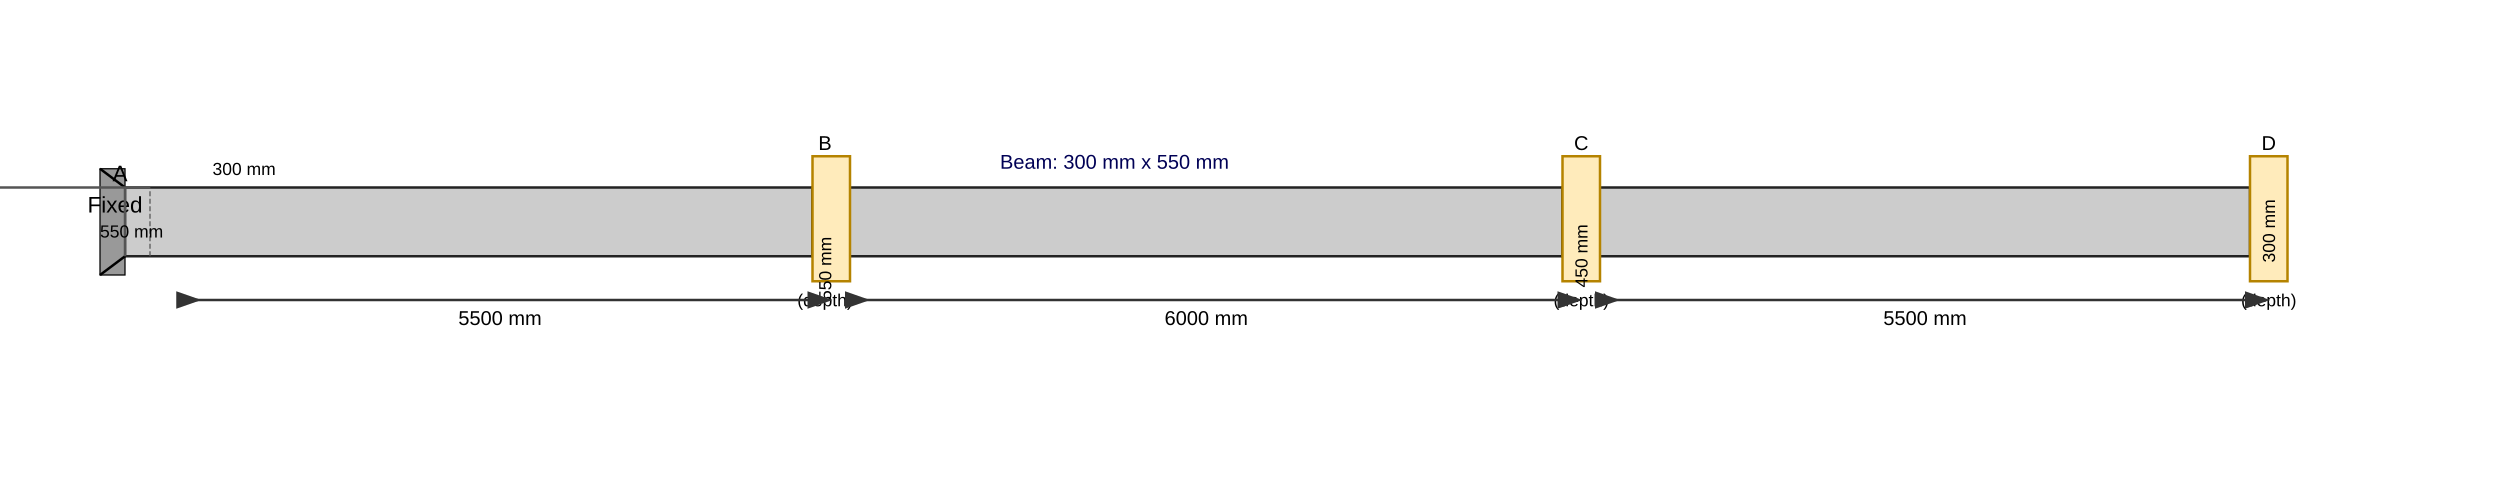
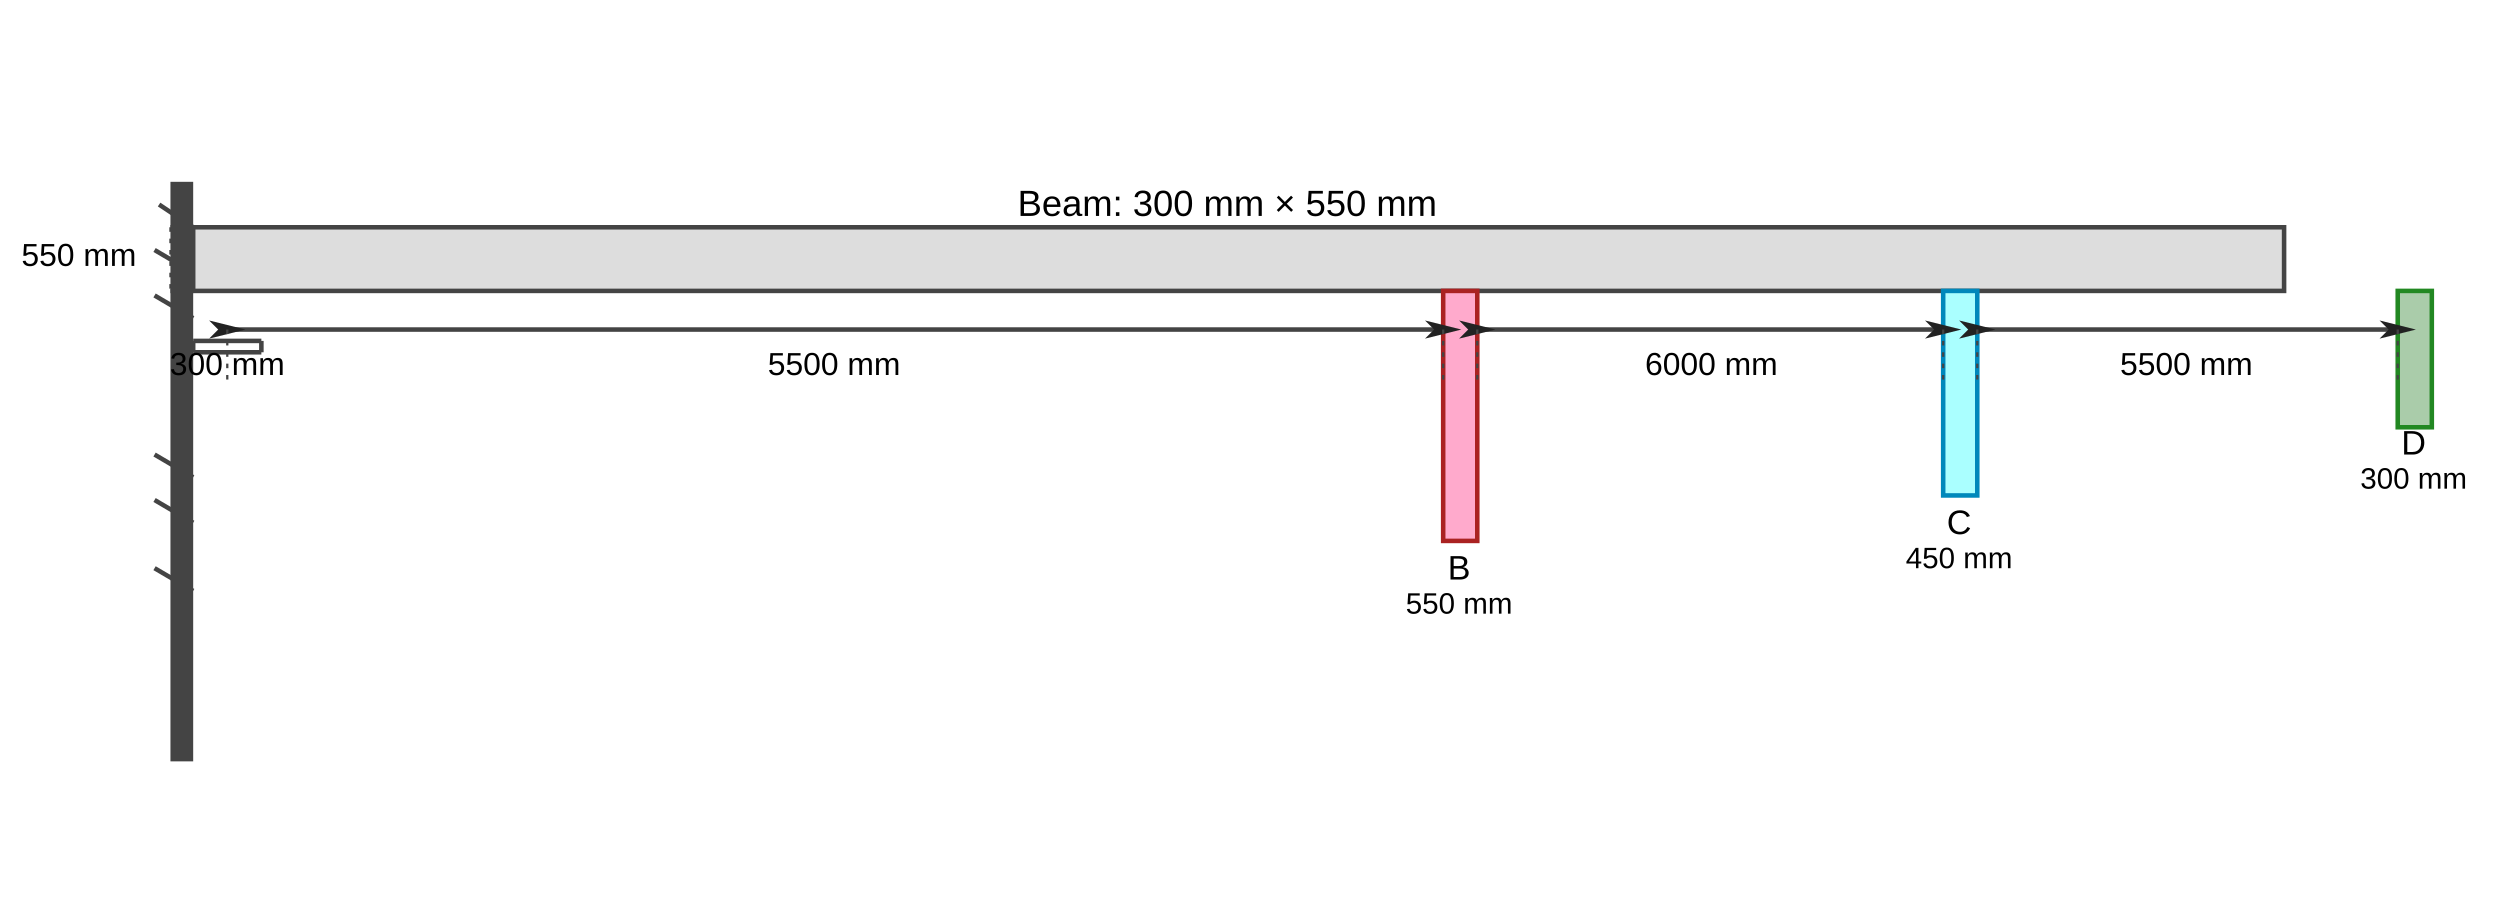
- <svg xmlns="http://www.w3.org/2000/svg" width="2000" height="400">
-   <rect x="100" y="150" width="550" height="55" fill="#cccccc" stroke="#222" stroke-width="2" />
-   <rect x="650" y="150" width="600" height="55" fill="#cccccc" stroke="#222" stroke-width="2" />
-   <rect x="1250" y="150" width="550" height="55" fill="#cccccc" stroke="#222" stroke-width="2" />
-   <rect x="80" y="135" width="20" height="85" fill="#999999" stroke="#000" stroke-width="1" />
-   <line x1="80" y1="135" x2="100" y2="150" stroke="#000" stroke-width="2" />
-   <line x1="80" y1="220" x2="100" y2="205" stroke="#000" stroke-width="2" />
-   <text x="70" y="170" font-size="18" font-family="Arial">Fixed</text>
-   <text x="90" y="145" font-size="18" font-family="Arial">A</text>
-   <rect x="650" y="125" width="30" height="100" fill="#ffebbb" stroke="#b58300" stroke-width="2" />
-   <text x="660" y="120" font-size="16" font-family="Arial" text-anchor="middle">B</text>
-   <text x="665" y="240" font-size="14" font-family="Arial" transform="rotate(-90 665,240)">550 mm</text>
-   <text x="660" y="245" font-size="14" font-family="Arial" text-anchor="middle">(depth)</text>
-   <rect x="1250" y="125" width="30" height="100" fill="#ffebbb" stroke="#b58300" stroke-width="2" />
-   <text x="1265" y="120" font-size="16" font-family="Arial" text-anchor="middle">C</text>
-   <text x="1270" y="230" font-size="14" font-family="Arial" transform="rotate(-90 1270,230)">450 mm</text>
-   <text x="1265" y="245" font-size="14" font-family="Arial" text-anchor="middle">(depth)</text>
-   <rect x="1800" y="125" width="30" height="100" fill="#ffebbb" stroke="#b58300" stroke-width="2" />
-   <text x="1815" y="120" font-size="16" font-family="Arial" text-anchor="middle">D</text>
-   <text x="1820" y="210" font-size="14" font-family="Arial" transform="rotate(-90 1820,210)">300 mm</text>
-   <text x="1815" y="245" font-size="14" font-family="Arial" text-anchor="middle">(depth)</text>
-   <text x="800" y="135" font-size="16" font-family="Arial" fill="#005">Beam: 300 mm x 550 mm</text>
-   <line x1="120" y1="205" x2="120" y2="150" stroke="#555" stroke-dasharray="4,2" />
-   <line x1="120" y1="150" x2="120+300" y2="150" stroke="#555" stroke-width="2" />
-   <text x="170" y="140" font-size="14" font-family="Arial">300 mm</text>
-   <line x1="100" y1="150" x2="100" y2="205" stroke="#555" stroke-width="2" />
-   <text x="80" y="190" font-size="14" font-family="Arial">550 mm</text>
-   <line x1="145" y1="240" x2="650" y2="240" stroke="#333" stroke-width="2" marker-end="url(#arrowhead)" marker-start="url(#arrowhead)" />
-   <text x="400" y="260" font-size="16" font-family="Arial" text-anchor="middle">5500 mm</text>
-   <line x1="680" y1="240" x2="1250" y2="240" stroke="#333" stroke-width="2" marker-end="url(#arrowhead)" marker-start="url(#arrowhead)" />
-   <text x="965" y="260" font-size="16" font-family="Arial" text-anchor="middle">6000 mm</text>
-   <line x1="1280" y1="240" x2="1800" y2="240" stroke="#333" stroke-width="2" marker-end="url(#arrowhead)" marker-start="url(#arrowhead)" />
-   <text x="1540" y="260" font-size="16" font-family="Arial" text-anchor="middle">5500 mm</text>
+ <svg xmlns="http://www.w3.org/2000/svg" width="1100" height="400" viewBox="0 0 1100 400">
  <defs>
-     <marker id="arrowhead" markerWidth="10" markerHeight="7" refX="2" refY="3.5" orient="auto">
-       <polygon points="0 0, 10 3.5, 0 7" fill="#333" />
+     <marker id="arrow" markerWidth="16" markerHeight="8" refX="8" refY="4" orient="auto" markerUnits="userSpaceOnUse">
+       <path d="M0,0 L16,4 L0,8 L4,4 Z" fill="#222" />
    </marker>
  </defs>
+   <g>
+     <rect x="75" y="80" width="10" height="255" fill="#444" />
+     <g stroke="#444" stroke-width="2">
+       <line x1="70" y1="90" x2="85" y2="100" />
+       <line x1="68" y1="110" x2="85" y2="120" />
+       <line x1="68" y1="130" x2="85" y2="140" />
+       <line x1="68" y1="200" x2="85" y2="210" />
+       <line x1="68" y1="220" x2="85" y2="230" />
+       <line x1="68" y1="250" x2="85" y2="260" />
+     </g>
+   </g>
+   <rect x="85" y="100" width="920" height="28" fill="#DDD" stroke="#444" stroke-width="2" />
+   <text x="540" y="95" font-size="16" font-family="Arial" text-anchor="middle">Beam: 300 mm × 550 mm</text>
+   <rect x="635" y="128" width="15" height="110" fill="#fac" stroke="#a22" stroke-width="2" />
+   <text x="642" y="255" font-size="15" font-family="Arial" text-anchor="middle">B</text>
+   <text x="642" y="270" font-size="13" font-family="Arial" text-anchor="middle">550 mm</text>
+   <rect x="855" y="128" width="15" height="90" fill="#aff" stroke="#08b" stroke-width="2" />
+   <text x="862" y="235" font-size="15" font-family="Arial" text-anchor="middle">C</text>
+   <text x="862" y="250" font-size="13" font-family="Arial" text-anchor="middle">450 mm</text>
+   <rect x="1055" y="128" width="15" height="60" fill="#aca" stroke="#282" stroke-width="2" />
+   <text x="1062" y="200" font-size="15" font-family="Arial" text-anchor="middle">D</text>
+   <text x="1062" y="215" font-size="13" font-family="Arial" text-anchor="middle">300 mm</text>
+   <line x1="100" y1="145" x2="635" y2="145" stroke="#444" stroke-width="2" marker-start="url(#arrow)" marker-end="url(#arrow)" />
+   <line x1="100" y1="145" x2="100" y2="170" stroke="#444" stroke-dasharray="2,3" />
+   <line x1="635" y1="145" x2="635" y2="170" stroke="#444" stroke-dasharray="2,3" />
+   <text x="367" y="165" font-size="14" font-family="Arial" text-anchor="middle">5500 mm</text>
+   <line x1="650" y1="145" x2="855" y2="145" stroke="#444" stroke-width="2" marker-start="url(#arrow)" marker-end="url(#arrow)" />
+   <line x1="650" y1="145" x2="650" y2="170" stroke="#444" stroke-dasharray="2,3" />
+   <line x1="855" y1="145" x2="855" y2="170" stroke="#444" stroke-dasharray="2,3" />
+   <text x="753" y="165" font-size="14" font-family="Arial" text-anchor="middle">6000 mm</text>
+   <line x1="870" y1="145" x2="1055" y2="145" stroke="#444" stroke-width="2" marker-start="url(#arrow)" marker-end="url(#arrow)" />
+   <line x1="870" y1="145" x2="870" y2="170" stroke="#444" stroke-dasharray="2,3" />
+   <line x1="1055" y1="145" x2="1055" y2="170" stroke="#444" stroke-dasharray="2,3" />
+   <text x="962" y="165" font-size="14" font-family="Arial" text-anchor="middle">5500 mm</text>
+   <line x1="85" y1="100" x2="75" y2="100" stroke="#444" stroke-width="2" />
+   <line x1="85" y1="128" x2="75" y2="128" stroke="#444" stroke-width="2" />
+   <line x1="75" y1="100" x2="75" y2="128" stroke="#444" stroke-dasharray="2,3" />
+   <text x="60" y="117" font-size="14" font-family="Arial" text-anchor="end">550 mm</text>
+   <line x1="85" y1="150" x2="115" y2="150" stroke="#444" stroke-width="2" />
+   <line x1="85" y1="155" x2="115" y2="155" stroke="#444" stroke-width="2" />
+   <line x1="85" y1="150" x2="85" y2="155" stroke="#444" stroke-width="2" />
+   <line x1="115" y1="150" x2="115" y2="155" stroke="#444" stroke-width="2" />
+   <text x="100" y="165" font-size="14" font-family="Arial" text-anchor="middle">300 mm</text>
</svg>
